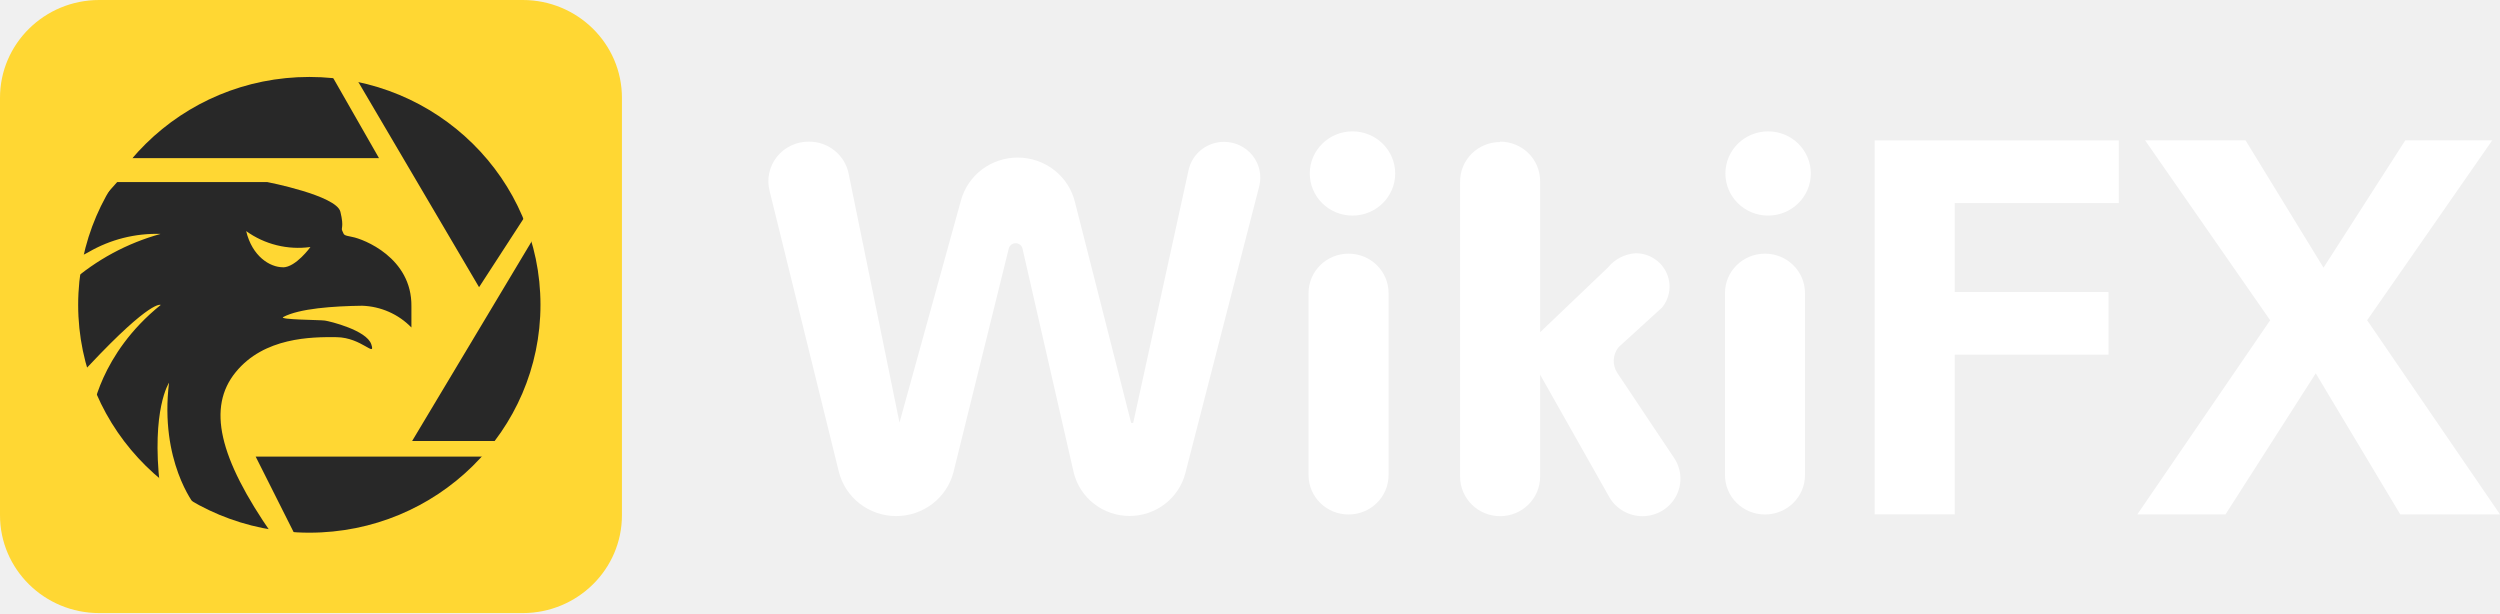
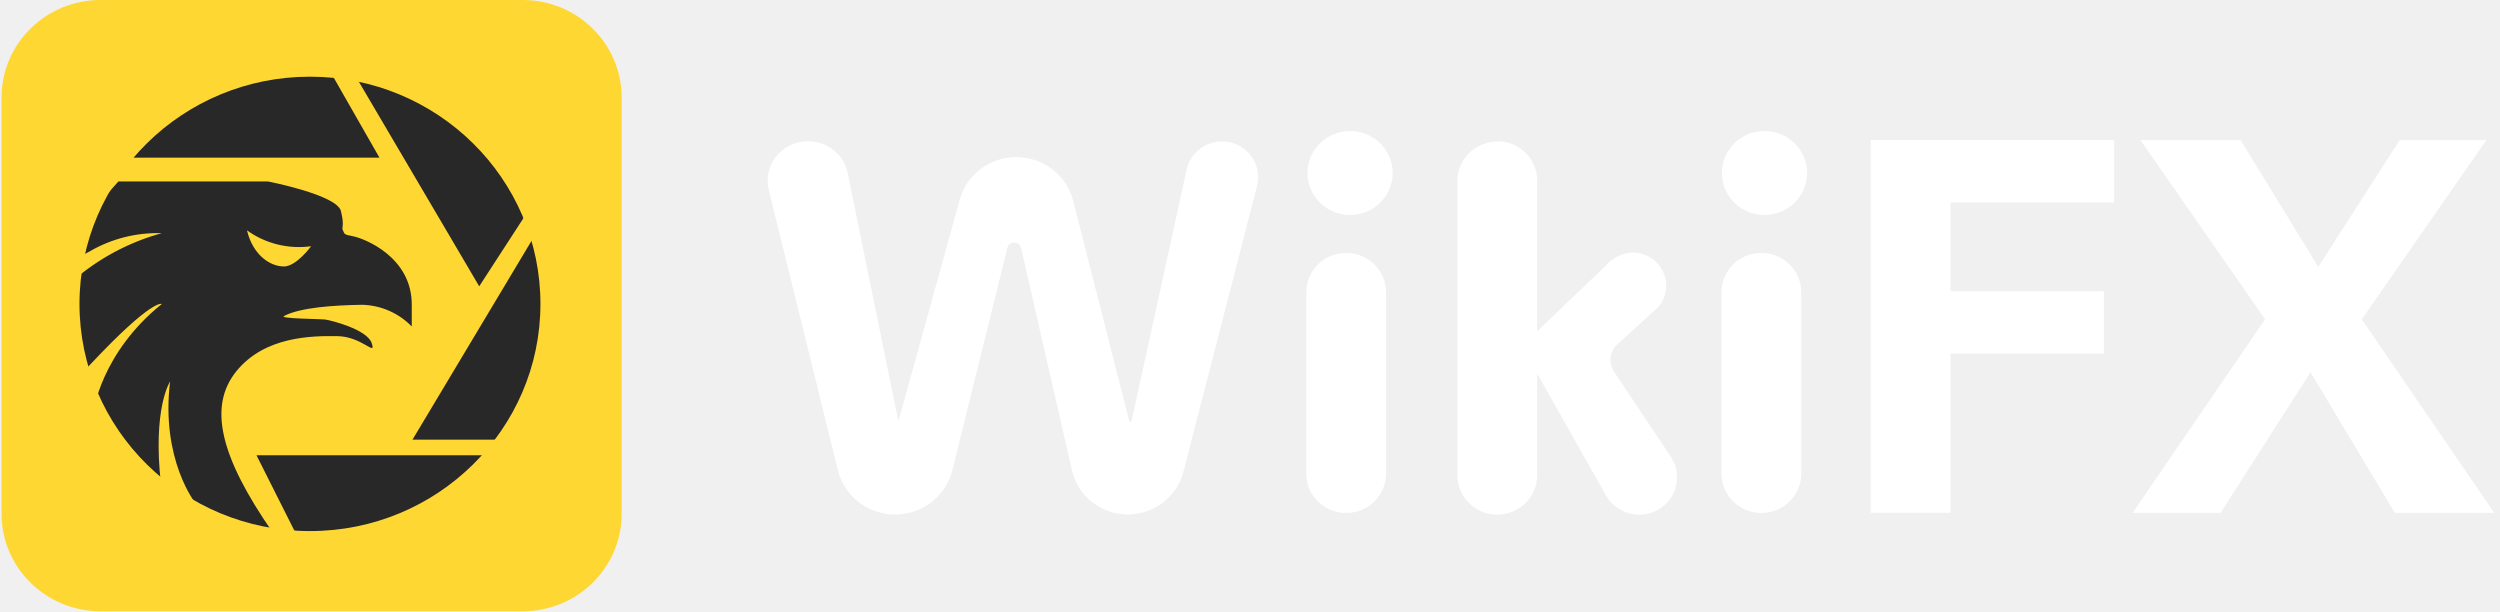
- <svg xmlns="http://www.w3.org/2000/svg" width="367" height="90" viewBox="0 0 367 90" fill="none">
-   <g clip-path="url(#clip0_679_2584)">
-     <path d="M76.733 0H14.567C6.522 0 0 6.429 0 14.359V75.641C0 83.571 6.522 90 14.567 90H76.733C84.778 90 91.3 83.571 91.3 75.641V14.359C91.3 6.429 84.778 0 76.733 0Z" fill="#FFD733" />
-     <mask id="mask0_679_2584" style="mask-type:luminance" maskUnits="userSpaceOnUse" x="11" y="11" width="69" height="68">
-       <path d="M45.408 78.198C64.149 78.198 79.342 63.222 79.342 44.747C79.342 26.273 64.149 11.297 45.408 11.297C26.667 11.297 11.475 26.273 11.475 44.747C11.475 63.222 26.667 78.198 45.408 78.198Z" fill="white" />
+ <svg xmlns="http://www.w3.org/2000/svg" width="319" height="78" viewBox="0 0 319 78" fill="none">
+   <g clip-path="url(#clip0_924_349)">
+     <path d="M66.7 0H12.822C5.85 0 0.198 5.572 0.198 12.445V65.555C0.198 72.428 5.85 78 12.822 78H66.7C73.672 78 79.324 72.428 79.324 65.555V12.445C79.324 5.572 73.672 0 66.7 0Z" fill="#FFD733" />
+     <mask id="mask0_924_349" style="mask-type:luminance" maskUnits="userSpaceOnUse" x="10" y="9" width="59" height="59">
+       <path d="M39.551 67.766C55.794 67.766 68.96 54.787 68.96 38.776C68.96 22.765 55.794 9.785 39.551 9.785C23.309 9.785 10.142 22.765 10.142 38.776C10.142 54.787 23.309 67.766 39.551 67.766Z" fill="white" />
    </mask>
-     <g mask="url(#mask0_679_2584)">
-       <path d="M48.588 10.883L55.639 23.216H19.41C19.41 23.216 24.616 6.771 48.588 10.883Z" fill="#282828" />
-       <path d="M52.325 11.564L70.327 42.16L78.773 29.147C78.773 29.147 69.427 8.724 52.325 11.564Z" fill="#282828" />
-       <path d="M60.5 64.74L79.492 33.02C79.492 33.02 88.643 52.88 76.492 64.74H60.5Z" fill="#282828" />
-       <path d="M37.533 67.031H74.512C74.512 67.031 63.756 83.683 44.418 80.725L37.533 67.031Z" fill="#282828" />
-       <path d="M51.77 34.797C50.27 34.516 50.555 34.457 50.27 33.939C49.984 33.422 50.555 33.481 49.969 31.085C49.384 28.689 39.213 26.723 39.213 26.723H17.206L12.24 32.283C12.24 32.283 7.485 40.165 12.991 37.015C16.192 35.15 19.865 34.222 23.582 34.338C18.665 35.695 14.128 38.143 10.32 41.496L8.415 51.714C8.415 51.714 3.914 63.412 13.095 53.637C22.277 43.862 23.596 44.764 23.596 44.764C14.596 52.01 13.515 60.691 13.515 60.691L23.477 71.353C22.201 60.114 24.812 56.18 24.812 56.18C23.416 67.7 28.562 74.103 28.562 74.103L21.797 74.843C21.797 74.843 44.479 84.928 40.023 78.54C32.057 67.109 30.422 59.774 34.593 54.642C38.763 49.511 45.694 49.452 49.399 49.496C53.105 49.541 55.19 52.587 54.5 50.531C53.81 48.476 48.424 47.16 47.674 47.056C46.924 46.953 40.834 46.938 41.584 46.539C43.954 45.282 48.889 44.941 53.165 44.882C55.906 44.975 58.501 46.122 60.396 48.077V45.001C60.501 37.784 53.27 35.078 51.77 34.797ZM41.524 39.233C39.618 39.233 37.023 37.636 36.138 33.924C38.855 35.883 42.24 36.721 45.574 36.261C45.574 36.261 43.429 39.248 41.524 39.248V39.233Z" fill="#282828" />
+     <g mask="url(#mask0_924_349)">
+       <path d="M42.307 9.427L48.418 20.116H17.019C17.019 20.116 21.531 5.864 42.307 9.427Z" fill="#282828" />
+       <path d="M45.546 10.016L61.148 36.533L68.467 25.255C68.467 25.255 60.367 7.555 45.546 10.016Z" fill="#282828" />
+       <path d="M52.631 56.104L69.091 28.613C69.091 28.613 77.022 45.826 66.49 56.104H52.631Z" fill="#282828" />
+       <path d="M32.726 58.09H64.774C64.774 58.09 55.452 72.521 38.693 69.958L32.726 58.09Z" fill="#282828" />
+       <path d="M45.064 30.15C43.764 29.906 44.011 29.855 43.764 29.407C43.517 28.958 44.011 29.009 43.504 26.933C42.997 24.857 34.182 23.152 34.182 23.152H15.109L10.806 27.971C10.806 27.971 6.684 34.802 11.456 32.072C14.23 30.456 17.414 29.651 20.635 29.753C16.373 30.928 12.442 33.05 9.141 35.956L7.49 44.812C7.49 44.812 3.59 54.95 11.547 46.478C19.504 38.006 20.648 38.788 20.648 38.788C12.847 45.068 11.911 52.591 11.911 52.591L20.544 61.832C19.439 52.092 21.701 48.682 21.701 48.682C20.492 58.666 24.951 64.216 24.951 64.216L19.088 64.856C19.088 64.856 38.746 73.597 34.884 68.061C27.98 58.154 26.563 51.797 30.178 47.349C33.792 42.902 39.799 42.851 43.01 42.889C46.222 42.928 48.029 45.568 47.431 43.786C46.833 42.005 42.165 40.864 41.515 40.775C40.865 40.685 35.586 40.672 36.236 40.326C38.291 39.237 42.568 38.942 46.273 38.891C48.649 38.971 50.898 39.965 52.54 41.659V38.993C52.631 32.739 46.365 30.393 45.064 30.15ZM36.184 33.995C34.533 33.995 32.284 32.611 31.517 29.394C33.872 31.091 36.806 31.817 39.695 31.419C39.695 31.419 37.836 34.008 36.184 34.008V33.995Z" fill="#282828" />
    </g>
-     <path d="M197.975 37.238H197.961C194.721 37.238 192.095 39.827 192.095 43.02V69.743C192.095 72.936 194.721 75.525 197.961 75.525H197.975C201.216 75.525 203.842 72.936 203.842 69.743V43.02C203.842 39.827 201.216 37.238 197.975 37.238Z" fill="white" />
-     <path d="M259.107 37.238H259.093C255.853 37.238 253.227 39.827 253.227 43.02V69.743C253.227 72.936 255.853 75.525 259.093 75.525H259.107C262.347 75.525 264.972 72.936 264.972 69.743V43.02C264.972 39.827 262.347 37.238 259.107 37.238Z" fill="white" />
-     <path d="M286.95 75.507H275.205V20.613H311.043V29.811H286.95V42.869H309.528V52.068H286.95V75.507Z" fill="white" />
-     <path d="M339.952 54.806L326.705 75.51H313.759L333.26 47.013L314.9 20.602H329.646L341.092 39.294L353.094 20.602H365.861L347.498 47.013L367 75.51H352.358L339.952 54.806Z" fill="white" />
-     <path d="M198.545 31.648C202.009 31.648 204.816 28.88 204.816 25.467C204.816 22.053 202.009 19.285 198.545 19.285C195.083 19.285 192.275 22.053 192.275 25.467C192.275 28.88 195.083 31.648 198.545 31.648Z" fill="white" />
-     <path d="M259.558 31.648C263.022 31.648 265.829 28.88 265.829 25.467C265.829 22.053 263.022 19.285 259.558 19.285C256.096 19.285 253.288 22.053 253.288 25.467C253.288 28.88 256.096 31.648 259.558 31.648Z" fill="white" />
-     <path d="M132.045 62.038L141.046 29.504C141.525 27.679 142.605 26.062 144.118 24.908C145.63 23.755 147.489 23.129 149.401 23.13C151.354 23.131 153.249 23.783 154.777 24.981C156.305 26.178 157.377 27.851 157.818 29.726L166.053 62.082H166.353L174.484 24.964C174.741 23.791 175.398 22.741 176.345 21.987C177.293 21.234 178.472 20.823 179.69 20.823C180.5 20.824 181.3 21.006 182.027 21.357C182.756 21.708 183.392 22.218 183.89 22.849C184.388 23.479 184.732 24.213 184.9 24.995C185.066 25.776 185.049 26.585 184.851 27.36L174.004 69.476C173.539 71.266 172.483 72.854 171.003 73.989C169.524 75.123 167.703 75.742 165.828 75.746C163.923 75.745 162.074 75.109 160.581 73.941C159.089 72.773 158.041 71.142 157.607 69.313L150.107 36.513C150.057 36.285 149.93 36.08 149.746 35.932C149.561 35.785 149.331 35.705 149.094 35.705C148.857 35.705 148.627 35.785 148.442 35.932C148.258 36.08 148.131 36.285 148.081 36.513L139.966 69.328C139.487 71.166 138.402 72.796 136.881 73.96C135.36 75.125 133.49 75.758 131.565 75.761C129.62 75.759 127.732 75.114 126.203 73.929C124.675 72.744 123.594 71.087 123.134 69.225L112.978 28.04C112.754 27.174 112.735 26.27 112.924 25.396C113.112 24.523 113.502 23.703 114.064 23.003C114.625 22.302 115.343 21.738 116.162 21.355C116.98 20.972 117.877 20.78 118.783 20.794C120.147 20.794 121.469 21.26 122.524 22.112C123.58 22.964 124.304 24.149 124.574 25.467L132.045 62.038Z" fill="white" />
-     <path d="M220.209 20.793C220.981 20.791 221.746 20.94 222.461 21.23C223.176 21.521 223.824 21.948 224.371 22.486C224.917 23.025 225.35 23.665 225.645 24.369C225.941 25.073 226.091 25.828 226.089 26.59V48.772L236.051 39.263C236.54 38.657 237.155 38.158 237.853 37.8C238.55 37.44 239.315 37.229 240.1 37.178C241.04 37.174 241.961 37.432 242.756 37.923C243.553 38.415 244.193 39.118 244.598 39.953C245.006 40.788 245.165 41.719 245.056 42.638C244.948 43.558 244.576 44.428 243.987 45.149L237.625 50.946C237.187 51.479 236.932 52.136 236.897 52.822C236.862 53.508 237.049 54.187 237.43 54.761L245.787 67.272C246.335 68.102 246.645 69.063 246.685 70.054C246.725 71.044 246.494 72.026 246.014 72.897C245.535 73.768 244.826 74.496 243.962 75.002C243.097 75.509 242.111 75.775 241.105 75.775C240.112 75.772 239.137 75.509 238.281 75.012C237.424 74.516 236.717 73.805 236.231 72.95L226.089 54.998V69.978C226.089 71.515 225.469 72.99 224.366 74.077C223.263 75.164 221.767 75.775 220.209 75.775C218.651 75.771 217.159 75.159 216.06 74.072C214.96 72.985 214.342 71.513 214.342 69.978V26.649C214.34 25.889 214.49 25.135 214.784 24.432C215.079 23.729 215.511 23.089 216.054 22.551C216.6 22.012 217.248 21.585 217.959 21.294C218.672 21.002 219.436 20.852 220.209 20.852V20.793Z" fill="white" />
+     <path d="M171.777 32.273H171.764C168.956 32.273 166.68 34.517 166.68 37.285V60.444C166.68 63.211 168.956 65.455 171.764 65.455H171.777C174.585 65.455 176.861 63.211 176.861 60.444V37.285C176.861 34.517 174.585 32.273 171.777 32.273Z" fill="white" />
+     <path d="M224.757 32.273H224.745C221.937 32.273 219.661 34.517 219.661 37.285V60.444C219.661 63.211 221.937 65.455 224.745 65.455H224.757C227.565 65.455 229.84 63.211 229.84 60.444V37.285C229.84 34.517 227.565 32.273 224.757 32.273Z" fill="white" />
+     <path d="M248.888 65.437H238.708V17.863H269.768V25.835H248.888V37.152H268.455V45.124H248.888V65.437Z" fill="white" />
+     <path d="M294.823 47.5L283.342 65.442H272.122L289.023 40.745L273.111 17.855H285.891L295.81 34.055L306.213 17.855H317.277L301.363 40.745L318.264 65.442H305.575L294.823 47.5Z" fill="white" />
+     <path d="M172.27 27.429C175.272 27.429 177.705 25.031 177.705 22.072C177.705 19.113 175.272 16.715 172.27 16.715C169.27 16.715 166.836 19.113 166.836 22.072C166.836 25.031 169.27 27.429 172.27 27.429Z" fill="white" />
+     <path d="M225.148 27.429C228.15 27.429 230.582 25.031 230.582 22.072C230.582 19.113 228.15 16.715 225.148 16.715C222.147 16.715 219.713 19.113 219.713 22.072C219.713 25.031 222.147 27.429 225.148 27.429Z" fill="white" />
+     <path d="M114.636 53.765L122.437 25.569C122.852 23.987 123.789 22.586 125.1 21.586C126.41 20.586 128.021 20.044 129.679 20.045C131.371 20.046 133.013 20.611 134.337 21.649C135.662 22.687 136.591 24.136 136.973 25.761L144.11 53.803H144.37L151.417 21.634C151.64 20.618 152.209 19.708 153.03 19.055C153.851 18.402 154.873 18.046 155.929 18.046C156.63 18.046 157.324 18.204 157.954 18.509C158.586 18.813 159.137 19.255 159.569 19.801C160 20.347 160.299 20.984 160.444 21.661C160.588 22.338 160.573 23.04 160.402 23.711L151.001 60.211C150.598 61.763 149.683 63.139 148.4 64.122C147.118 65.106 145.54 65.642 143.915 65.646C142.264 65.645 140.661 65.094 139.368 64.081C138.074 63.069 137.166 61.656 136.791 60.07L130.29 31.644C130.247 31.446 130.137 31.268 129.977 31.14C129.817 31.013 129.618 30.943 129.412 30.943C129.207 30.943 129.007 31.013 128.847 31.14C128.688 31.268 128.577 31.446 128.535 31.644L121.501 60.083C121.086 61.677 120.145 63.089 118.827 64.098C117.51 65.107 115.889 65.656 114.22 65.658C112.535 65.657 110.899 65.098 109.574 64.071C108.249 63.043 107.312 61.608 106.913 59.994L98.111 24.3C97.917 23.55 97.901 22.766 98.065 22.009C98.228 21.252 98.566 20.542 99.053 19.935C99.54 19.327 100.162 18.838 100.871 18.506C101.58 18.174 102.358 18.008 103.143 18.02C104.325 18.021 105.47 18.424 106.385 19.163C107.3 19.901 107.927 20.928 108.161 22.07L114.636 53.765Z" fill="white" />
+     <path d="M191.045 18.02C191.715 18.018 192.378 18.147 192.998 18.399C193.617 18.65 194.179 19.02 194.653 19.487C195.126 19.954 195.501 20.509 195.757 21.119C196.013 21.729 196.144 22.383 196.142 23.044V42.268L204.775 34.027C205.199 33.502 205.733 33.07 206.337 32.758C206.941 32.447 207.605 32.264 208.285 32.22C209.099 32.216 209.898 32.44 210.587 32.866C211.277 33.292 211.832 33.901 212.183 34.625C212.536 35.348 212.674 36.155 212.58 36.952C212.486 37.749 212.164 38.504 211.653 39.128L206.14 44.152C205.76 44.614 205.539 45.184 205.508 45.778C205.478 46.372 205.64 46.961 205.97 47.459L213.213 58.301C213.689 59.021 213.957 59.854 213.992 60.712C214.026 61.57 213.827 62.422 213.41 63.177C212.995 63.931 212.38 64.562 211.632 65.001C210.882 65.44 210.028 65.671 209.156 65.671C208.295 65.668 207.45 65.44 206.708 65.01C205.966 64.58 205.352 63.963 204.931 63.223L196.142 47.664V60.647C196.142 61.979 195.604 63.257 194.649 64.199C193.693 65.141 192.396 65.671 191.045 65.671C189.696 65.667 188.402 65.136 187.45 64.195C186.497 63.253 185.961 61.977 185.961 60.647V23.095C185.959 22.436 186.09 21.783 186.344 21.173C186.6 20.564 186.974 20.01 187.445 19.543C187.918 19.076 188.48 18.706 189.096 18.453C189.714 18.201 190.376 18.071 191.045 18.071V18.02Z" fill="white" />
  </g>
  <defs>
-     <clipPath id="clip0_679_2584">
-       <rect width="367" height="90" fill="white" />
+     <clipPath id="clip0_924_349">
+       <rect width="318.067" height="78" fill="white" transform="translate(0.197754)" />
    </clipPath>
  </defs>
</svg>
